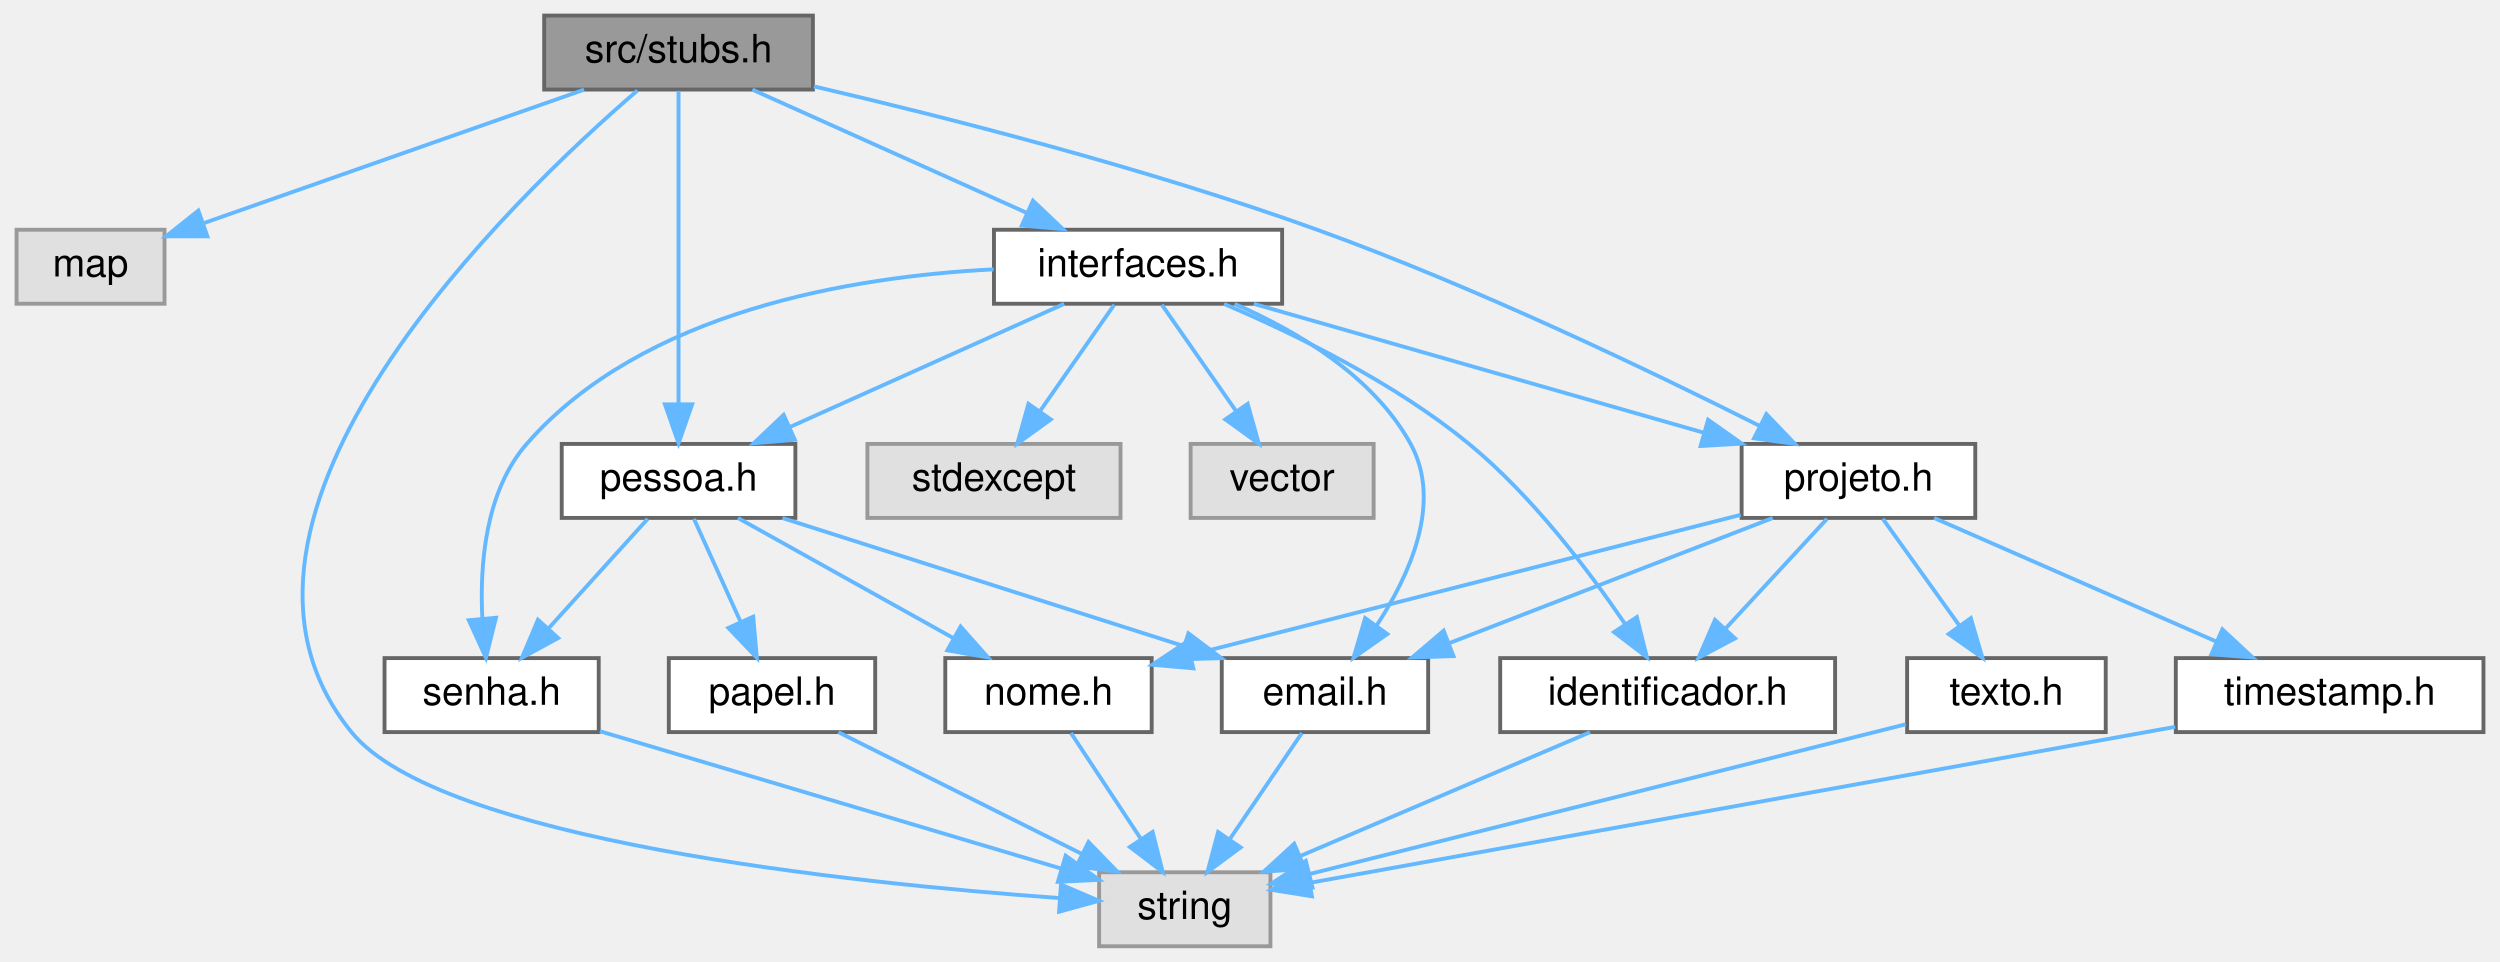
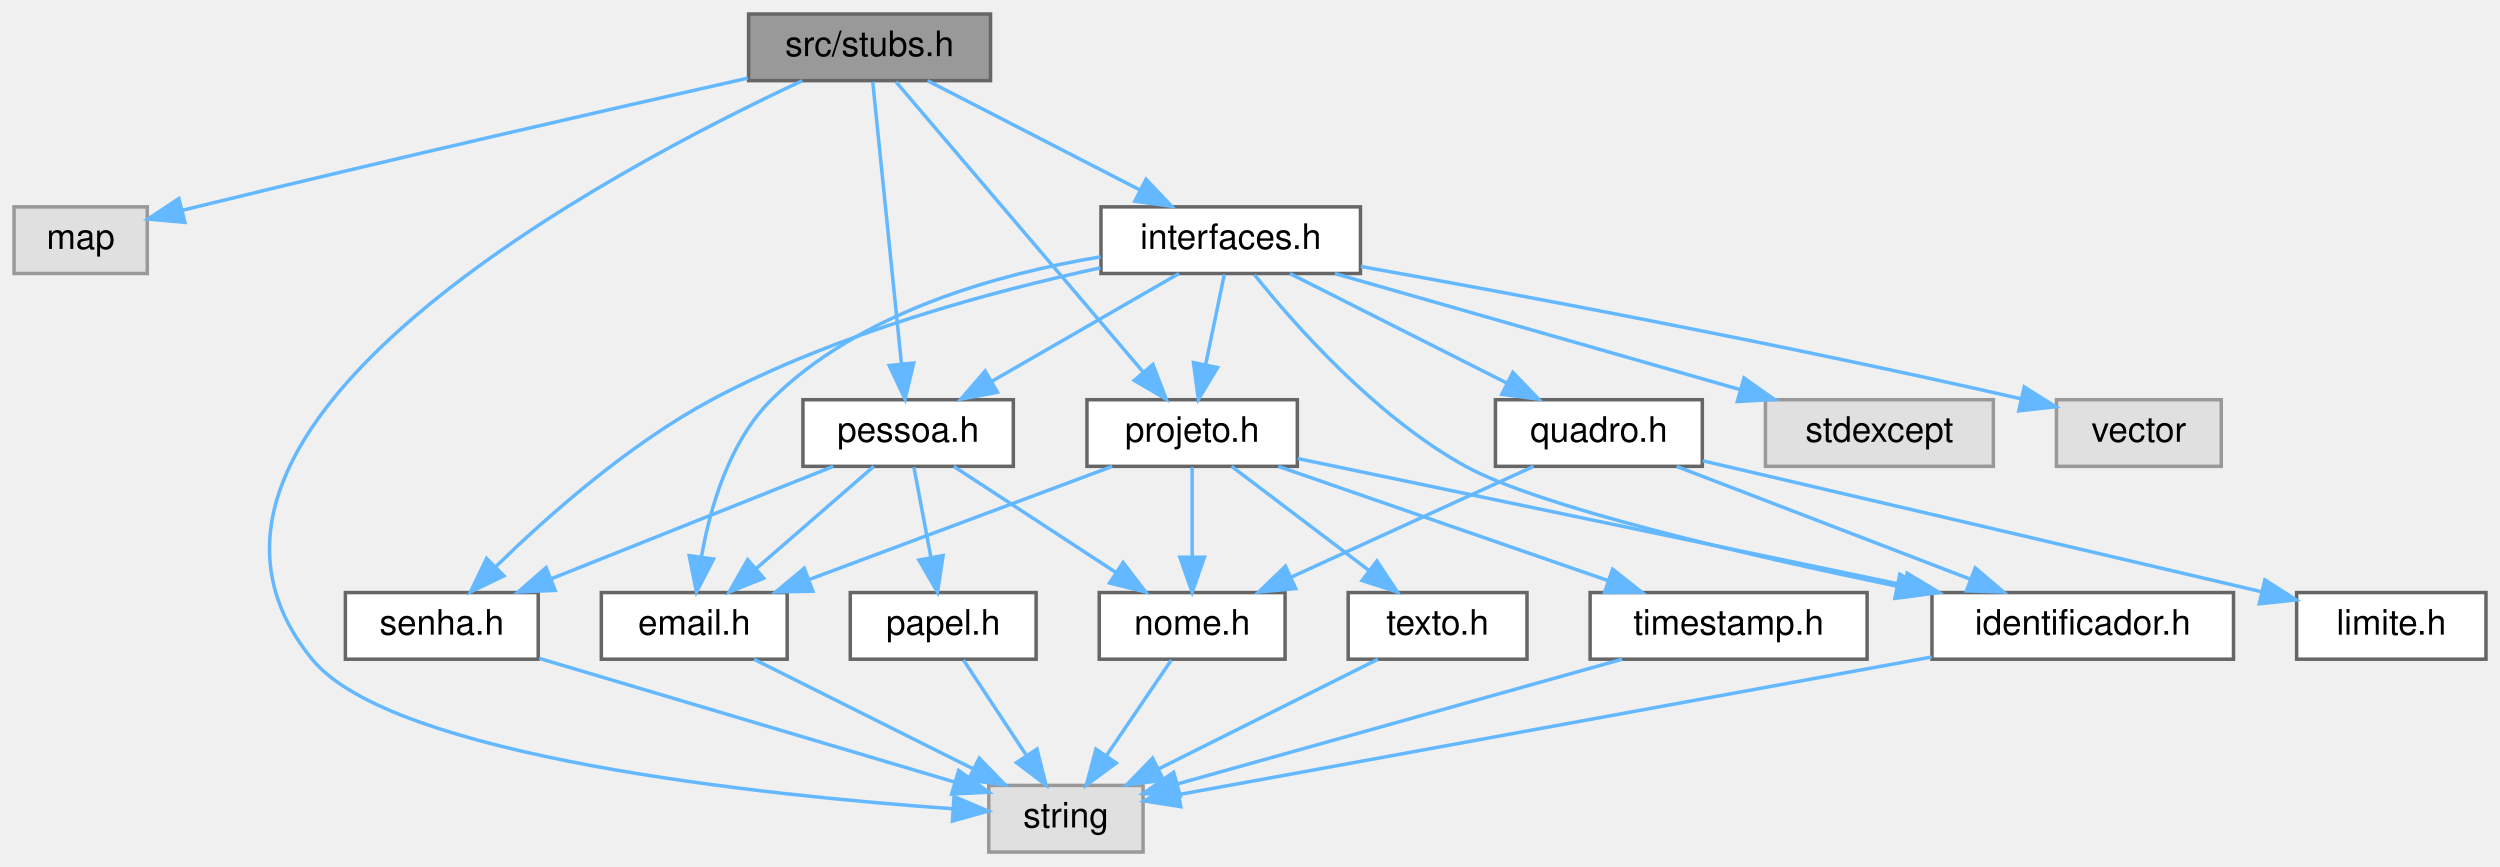
- <svg xmlns="http://www.w3.org/2000/svg" xmlns:xlink="http://www.w3.org/1999/xlink" width="642pt" height="247pt" viewBox="0.00 0.00 641.50 247.00">
+ <svg xmlns="http://www.w3.org/2000/svg" xmlns:xlink="http://www.w3.org/1999/xlink" width="713pt" height="247pt" viewBox="0.00 0.00 713.00 247.00">
  <g id="graph0" class="graph" transform="scale(1 1) rotate(0) translate(4 243)">
    <g id="Node000001" class="node">
      <g id="a_Node000001">
        <a xlink:title=" ">
-           <polygon fill="#999999" stroke="#666666" points="204.5,-239 135.5,-239 135.5,-220 204.5,-220 204.5,-239" />
-           <text text-anchor="middle" x="170" y="-227" font-family="Helvetica,sans-Serif" font-size="10.00">src/stubs.h</text>
+           <polygon fill="#999999" stroke="#666666" points="278.5,-239 209.5,-239 209.5,-220 278.5,-220 278.5,-239" />
+           <text text-anchor="middle" x="244" y="-227" font-family="Helvetica,sans-Serif" font-size="10.00">src/stubs.h</text>
        </a>
      </g>
    </g>
    <g id="Node000002" class="node">
      <g id="a_Node000002">
        <a xlink:title=" ">
          <polygon fill="#e0e0e0" stroke="#999999" points="38,-184 0,-184 0,-165 38,-165 38,-184" />
          <text text-anchor="middle" x="19" y="-172" font-family="Helvetica,sans-Serif" font-size="10.00">map</text>
        </a>
      </g>
    </g>
    <g id="edge1_Node000001_Node000002" class="edge">
      <g id="a_edge1_Node000001_Node000002">
        <a xlink:title=" ">
-           <path fill="none" stroke="#63b8ff" d="M145.74,-219.98C119.16,-210.65 76.53,-195.69 48.15,-185.73" />
-           <polygon fill="#63b8ff" stroke="#63b8ff" points="49,-182.32 38.4,-182.31 46.68,-188.92 49,-182.32" />
+           <path fill="none" stroke="#63b8ff" d="M209.25,-220.71C170.75,-212.02 106.84,-197.42 52,-184 50.74,-183.69 49.45,-183.37 48.15,-183.05" />
+           <polygon fill="#63b8ff" stroke="#63b8ff" points="48.73,-179.59 38.18,-180.52 47.01,-186.37 48.73,-179.59" />
        </a>
      </g>
    </g>
    <g id="Node000003" class="node">
      <g id="a_Node000003">
        <a xlink:title=" ">
          <polygon fill="#e0e0e0" stroke="#999999" points="322,-19 278,-19 278,0 322,0 322,-19" />
          <text text-anchor="middle" x="300" y="-7" font-family="Helvetica,sans-Serif" font-size="10.00">string</text>
        </a>
      </g>
    </g>
    <g id="edge2_Node000001_Node000003" class="edge">
      <g id="a_edge2_Node000001_Node000003">
        <a xlink:title=" ">
-           <path fill="none" stroke="#63b8ff" d="M159.44,-219.76C128.22,-192.9 41.23,-110.04 86,-55 108.56,-27.26 213.86,-16.25 267.87,-12.37" />
-           <polygon fill="#63b8ff" stroke="#63b8ff" points="268.2,-15.85 277.94,-11.68 267.73,-8.87 268.2,-15.85" />
+           <path fill="none" stroke="#63b8ff" d="M224.82,-219.98C171.85,-195.31 30.96,-121.38 85,-55 107.68,-27.15 213.46,-16.19 267.72,-12.34" />
+           <polygon fill="#63b8ff" stroke="#63b8ff" points="268.1,-15.83 277.84,-11.67 267.63,-8.84 268.1,-15.83" />
        </a>
      </g>
    </g>
    <g id="Node000004" class="node">
      <g id="a_Node000004">
        <a xlink:href="interfaces_8h.html" target="_top" xlink:title=" ">
-           <polygon fill="white" stroke="#666666" points="325,-184 251,-184 251,-165 325,-165 325,-184" />
-           <text text-anchor="middle" x="288" y="-172" font-family="Helvetica,sans-Serif" font-size="10.00">interfaces.h</text>
+           <polygon fill="white" stroke="#666666" points="384,-184 310,-184 310,-165 384,-165 384,-184" />
+           <text text-anchor="middle" x="347" y="-172" font-family="Helvetica,sans-Serif" font-size="10.00">interfaces.h</text>
        </a>
      </g>
    </g>
    <g id="edge3_Node000001_Node000004" class="edge">
      <g id="a_edge3_Node000001_Node000004">
        <a xlink:title=" ">
-           <path fill="none" stroke="#63b8ff" d="M188.96,-219.98C208.03,-211.42 237.66,-198.11 259.55,-188.28" />
-           <polygon fill="#63b8ff" stroke="#63b8ff" points="261.01,-191.46 268.7,-184.17 258.14,-185.07 261.01,-191.46" />
+           <path fill="none" stroke="#63b8ff" d="M260.55,-219.98C276.89,-211.57 302.13,-198.59 321.13,-188.81" />
+           <polygon fill="#63b8ff" stroke="#63b8ff" points="322.86,-191.86 330.15,-184.17 319.66,-185.63 322.86,-191.86" />
        </a>
      </g>
    </g>
    <g id="Node000007" class="node">
      <g id="a_Node000007">
        <a xlink:href="pessoa_8h.html" target="_top" xlink:title=" ">
-           <polygon fill="white" stroke="#666666" points="200,-129 140,-129 140,-110 200,-110 200,-129" />
-           <text text-anchor="middle" x="170" y="-117" font-family="Helvetica,sans-Serif" font-size="10.00">pessoa.h</text>
-         </a>
-       </g>
-     </g>
-     <g id="edge27_Node000001_Node000007" class="edge">
-       <g id="a_edge27_Node000001_Node000007">
-         <a xlink:title=" ">
-           <path fill="none" stroke="#63b8ff" d="M170,-219.66C170,-202.17 170,-162.8 170,-139.27" />
-           <polygon fill="#63b8ff" stroke="#63b8ff" points="173.5,-139.16 170,-129.16 166.5,-139.16 173.5,-139.16" />
+           <polygon fill="white" stroke="#666666" points="285,-129 225,-129 225,-110 285,-110 285,-129" />
+           <text text-anchor="middle" x="255" y="-117" font-family="Helvetica,sans-Serif" font-size="10.00">pessoa.h</text>
+         </a>
+       </g>
+     </g>
+     <g id="edge31_Node000001_Node000007" class="edge">
+       <g id="a_edge31_Node000001_Node000007">
+         <a xlink:title=" ">
+           <path fill="none" stroke="#63b8ff" d="M244.9,-219.66C246.68,-202.17 250.69,-162.8 253.09,-139.27" />
+           <polygon fill="#63b8ff" stroke="#63b8ff" points="256.59,-139.46 254.12,-129.16 249.62,-138.75 256.59,-139.46" />
        </a>
      </g>
    </g>
    <g id="Node000010" class="node">
      <g id="a_Node000010">
        <a xlink:href="projeto_8h.html" target="_top" xlink:title=" ">
-           <polygon fill="white" stroke="#666666" points="503,-129 443,-129 443,-110 503,-110 503,-129" />
-           <text text-anchor="middle" x="473" y="-117" font-family="Helvetica,sans-Serif" font-size="10.00">projeto.h</text>
-         </a>
-       </g>
-     </g>
-     <g id="edge28_Node000001_Node000010" class="edge">
-       <g id="a_edge28_Node000001_Node000010">
-         <a xlink:title=" ">
-           <path fill="none" stroke="#63b8ff" d="M204.75,-220.82C238.3,-213 290.3,-199.79 334,-184 374.85,-169.24 420.29,-147.39 447.75,-133.56" />
-           <polygon fill="#63b8ff" stroke="#63b8ff" points="449.35,-136.67 456.68,-129.02 446.18,-130.43 449.35,-136.67" />
+           <polygon fill="white" stroke="#666666" points="366,-129 306,-129 306,-110 366,-110 366,-129" />
+           <text text-anchor="middle" x="336" y="-117" font-family="Helvetica,sans-Serif" font-size="10.00">projeto.h</text>
+         </a>
+       </g>
+     </g>
+     <g id="edge32_Node000001_Node000010" class="edge">
+       <g id="a_edge32_Node000001_Node000010">
+         <a xlink:title=" ">
+           <path fill="none" stroke="#63b8ff" d="M251.53,-219.66C266.9,-201.61 302.12,-160.28 321.88,-137.08" />
+           <polygon fill="#63b8ff" stroke="#63b8ff" points="324.8,-139.04 328.62,-129.16 319.48,-134.5 324.8,-139.04" />
        </a>
      </g>
    </g>
    <g id="Node000005" class="node">
      <g id="a_Node000005">
        <a xlink:href="email_8h.html" target="_top" xlink:title=" ">
-           <polygon fill="white" stroke="#666666" points="362.5,-74 309.5,-74 309.5,-55 362.5,-55 362.5,-74" />
-           <text text-anchor="middle" x="336" y="-62" font-family="Helvetica,sans-Serif" font-size="10.00">email.h</text>
+           <polygon fill="white" stroke="#666666" points="220.5,-74 167.5,-74 167.5,-55 220.5,-55 220.5,-74" />
+           <text text-anchor="middle" x="194" y="-62" font-family="Helvetica,sans-Serif" font-size="10.00">email.h</text>
        </a>
      </g>
    </g>
    <g id="edge4_Node000004_Node000005" class="edge">
      <g id="a_edge4_Node000004_Node000005">
        <a xlink:title=" ">
-           <path fill="none" stroke="#63b8ff" d="M312.81,-164.95C328.84,-157.99 348.43,-146.42 358,-129 366.21,-114.04 357.86,-95.45 349.19,-82.26" />
-           <polygon fill="#63b8ff" stroke="#63b8ff" points="352.01,-80.18 343.34,-74.1 346.32,-84.27 352.01,-80.18" />
+           <path fill="none" stroke="#63b8ff" d="M309.89,-169.75C280.79,-164.94 241.13,-153.98 216,-129 203.99,-117.06 198.52,-98.24 196.04,-84.18" />
+           <polygon fill="#63b8ff" stroke="#63b8ff" points="199.49,-83.56 194.63,-74.15 192.56,-84.54 199.49,-83.56" />
        </a>
      </g>
    </g>
    <g id="Node000006" class="node">
      <g id="a_Node000006">
        <a xlink:href="senha_8h.html" target="_top" xlink:title=" ">
          <polygon fill="white" stroke="#666666" points="149.5,-74 94.5,-74 94.5,-55 149.5,-55 149.5,-74" />
          <text text-anchor="middle" x="122" y="-62" font-family="Helvetica,sans-Serif" font-size="10.00">senha.h</text>
        </a>
      </g>
    </g>
    <g id="edge6_Node000004_Node000006" class="edge">
      <g id="a_edge6_Node000004_Node000006">
        <a xlink:title=" ">
-           <path fill="none" stroke="#63b8ff" d="M250.9,-173.83C214.69,-171.99 160.81,-163.15 131,-129 120.37,-116.82 118.9,-98.03 119.62,-84.05" />
-           <polygon fill="#63b8ff" stroke="#63b8ff" points="123.11,-84.36 120.54,-74.08 116.14,-83.72 123.11,-84.36" />
+           <path fill="none" stroke="#63b8ff" d="M309.84,-166.62C278.91,-159.91 234.38,-147.91 199,-129 175.28,-116.32 152.01,-95.67 137.37,-81.37" />
+           <polygon fill="#63b8ff" stroke="#63b8ff" points="139.72,-78.77 130.17,-74.18 134.77,-83.72 139.72,-78.77" />
        </a>
      </g>
    </g>
    <g id="edge8_Node000004_Node000007" class="edge">
      <g id="a_edge8_Node000004_Node000007">
        <a xlink:title=" ">
-           <path fill="none" stroke="#63b8ff" d="M269.04,-164.98C249.97,-156.42 220.34,-143.11 198.45,-133.28" />
-           <polygon fill="#63b8ff" stroke="#63b8ff" points="199.86,-130.07 189.3,-129.17 196.99,-136.46 199.86,-130.07" />
+           <path fill="none" stroke="#63b8ff" d="M332.22,-164.98C317.82,-156.69 295.69,-143.94 278.81,-134.22" />
+           <polygon fill="#63b8ff" stroke="#63b8ff" points="280.46,-131.13 270.05,-129.17 276.97,-137.19 280.46,-131.13" />
        </a>
      </g>
    </g>
    <g id="edge15_Node000004_Node000010" class="edge">
      <g id="a_edge15_Node000004_Node000010">
        <a xlink:title=" ">
-           <path fill="none" stroke="#63b8ff" d="M317.72,-164.98C349.05,-156.01 398.57,-141.82 433.24,-131.89" />
-           <polygon fill="#63b8ff" stroke="#63b8ff" points="434.39,-135.2 443.04,-129.08 432.47,-128.47 434.39,-135.2" />
+           <path fill="none" stroke="#63b8ff" d="M345.18,-164.75C343.74,-157.8 341.68,-147.85 339.87,-139.13" />
+           <polygon fill="#63b8ff" stroke="#63b8ff" points="343.24,-138.17 337.78,-129.09 336.39,-139.59 343.24,-138.17" />
        </a>
      </g>
    </g>
    <g id="Node000011" class="node">
      <g id="a_Node000011">
        <a xlink:href="identificador_8h.html" target="_top" xlink:title=" ">
-           <polygon fill="white" stroke="#666666" points="467,-74 381,-74 381,-55 467,-55 467,-74" />
-           <text text-anchor="middle" x="424" y="-62" font-family="Helvetica,sans-Serif" font-size="10.00">identificador.h</text>
-         </a>
-       </g>
-     </g>
-     <g id="edge24_Node000004_Node000011" class="edge">
-       <g id="a_edge24_Node000004_Node000011">
-         <a xlink:title=" ">
-           <path fill="none" stroke="#63b8ff" d="M310.09,-164.94C328.18,-157.25 353.83,-144.76 373,-129 389.15,-115.72 403.66,-96.59 413.03,-82.81" />
-           <polygon fill="#63b8ff" stroke="#63b8ff" points="416.09,-84.53 418.66,-74.25 410.24,-80.68 416.09,-84.53" />
+           <polygon fill="white" stroke="#666666" points="633,-74 547,-74 547,-55 633,-55 633,-74" />
+           <text text-anchor="middle" x="590" y="-62" font-family="Helvetica,sans-Serif" font-size="10.00">identificador.h</text>
+         </a>
+       </g>
+     </g>
+     <g id="edge28_Node000004_Node000011" class="edge">
+       <g id="a_edge28_Node000004_Node000011">
+         <a xlink:title=" ">
+           <path fill="none" stroke="#63b8ff" d="M353.79,-164.63C364.86,-150.8 388.17,-124.22 414,-110 435.01,-98.44 493.21,-84.9 536.98,-75.82" />
+           <polygon fill="#63b8ff" stroke="#63b8ff" points="537.83,-79.22 546.92,-73.78 536.42,-72.36 537.83,-79.22" />
        </a>
      </g>
    </g>
    <g id="Node000014" class="node">
      <g id="a_Node000014">
-         <a xlink:title=" ">
-           <polygon fill="#e0e0e0" stroke="#999999" points="283.5,-129 218.5,-129 218.5,-110 283.5,-110 283.5,-129" />
-           <text text-anchor="middle" x="251" y="-117" font-family="Helvetica,sans-Serif" font-size="10.00">stdexcept</text>
-         </a>
-       </g>
-     </g>
-     <g id="edge25_Node000004_Node000014" class="edge">
-       <g id="a_edge25_Node000004_Node000014">
-         <a xlink:title=" ">
-           <path fill="none" stroke="#63b8ff" d="M281.89,-164.75C276.72,-157.34 269.15,-146.5 262.81,-137.41" />
-           <polygon fill="#63b8ff" stroke="#63b8ff" points="265.59,-135.29 257,-129.09 259.85,-139.29 265.59,-135.29" />
-         </a>
-       </g>
-     </g>
-     <g id="Node000015" class="node">
-       <g id="a_Node000015">
-         <a xlink:title=" ">
-           <polygon fill="#e0e0e0" stroke="#999999" points="348.5,-129 301.5,-129 301.5,-110 348.5,-110 348.5,-129" />
-           <text text-anchor="middle" x="325" y="-117" font-family="Helvetica,sans-Serif" font-size="10.00">vector</text>
-         </a>
-       </g>
-     </g>
-     <g id="edge26_Node000004_Node000015" class="edge">
-       <g id="a_edge26_Node000004_Node000015">
-         <a xlink:title=" ">
-           <path fill="none" stroke="#63b8ff" d="M294.11,-164.75C299.28,-157.34 306.85,-146.5 313.19,-137.41" />
-           <polygon fill="#63b8ff" stroke="#63b8ff" points="316.15,-139.29 319,-129.09 310.41,-135.29 316.15,-139.29" />
+         <a xlink:href="quadro_8h.html" target="_top" xlink:title=" ">
+           <polygon fill="white" stroke="#666666" points="481.5,-129 422.5,-129 422.5,-110 481.5,-110 481.5,-129" />
+           <text text-anchor="middle" x="452" y="-117" font-family="Helvetica,sans-Serif" font-size="10.00">quadro.h</text>
+         </a>
+       </g>
+     </g>
+     <g id="edge24_Node000004_Node000014" class="edge">
+       <g id="a_edge24_Node000004_Node000014">
+         <a xlink:title=" ">
+           <path fill="none" stroke="#63b8ff" d="M363.87,-164.98C380.61,-156.54 406.5,-143.47 425.89,-133.68" />
+           <polygon fill="#63b8ff" stroke="#63b8ff" points="427.47,-136.8 434.82,-129.17 424.32,-130.55 427.47,-136.8" />
+         </a>
+       </g>
+     </g>
+     <g id="Node000016" class="node">
+       <g id="a_Node000016">
+         <a xlink:title=" ">
+           <polygon fill="#e0e0e0" stroke="#999999" points="564.5,-129 499.5,-129 499.5,-110 564.5,-110 564.5,-129" />
+           <text text-anchor="middle" x="532" y="-117" font-family="Helvetica,sans-Serif" font-size="10.00">stdexcept</text>
+         </a>
+       </g>
+     </g>
+     <g id="edge29_Node000004_Node000016" class="edge">
+       <g id="a_edge29_Node000004_Node000016">
+         <a xlink:title=" ">
+           <path fill="none" stroke="#63b8ff" d="M376.72,-164.98C408.05,-156.01 457.57,-141.82 492.24,-131.89" />
+           <polygon fill="#63b8ff" stroke="#63b8ff" points="493.39,-135.2 502.04,-129.08 491.47,-128.47 493.39,-135.2" />
+         </a>
+       </g>
+     </g>
+     <g id="Node000017" class="node">
+       <g id="a_Node000017">
+         <a xlink:title=" ">
+           <polygon fill="#e0e0e0" stroke="#999999" points="629.5,-129 582.5,-129 582.5,-110 629.5,-110 629.5,-129" />
+           <text text-anchor="middle" x="606" y="-117" font-family="Helvetica,sans-Serif" font-size="10.00">vector</text>
+         </a>
+       </g>
+     </g>
+     <g id="edge30_Node000004_Node000017" class="edge">
+       <g id="a_edge30_Node000004_Node000017">
+         <a xlink:title=" ">
+           <path fill="none" stroke="#63b8ff" d="M384.12,-167C427.18,-159.29 500.51,-145.64 572.18,-129.31" />
+           <polygon fill="#63b8ff" stroke="#63b8ff" points="573.32,-132.64 582.28,-126.99 571.75,-125.82 573.32,-132.64" />
        </a>
      </g>
    </g>
    <g id="edge5_Node000005_Node000003" class="edge">
      <g id="a_edge5_Node000005_Node000003">
        <a xlink:title=" ">
-           <path fill="none" stroke="#63b8ff" d="M330.06,-54.75C325.02,-47.34 317.66,-36.5 311.49,-27.41" />
-           <polygon fill="#63b8ff" stroke="#63b8ff" points="314.35,-25.39 305.83,-19.09 308.56,-29.33 314.35,-25.39" />
+           <path fill="none" stroke="#63b8ff" d="M211.03,-54.98C227.93,-46.54 254.06,-33.47 273.64,-23.68" />
+           <polygon fill="#63b8ff" stroke="#63b8ff" points="275.28,-26.77 282.66,-19.17 272.15,-20.51 275.28,-26.77" />
        </a>
      </g>
    </g>
    <g id="edge7_Node000006_Node000003" class="edge">
      <g id="a_edge7_Node000006_Node000003">
        <a xlink:title=" ">
          <path fill="none" stroke="#63b8ff" d="M149.81,-55.22C181.89,-45.67 234.52,-30 268.2,-19.97" />
          <polygon fill="#63b8ff" stroke="#63b8ff" points="269.41,-23.26 278,-17.05 267.41,-16.55 269.41,-23.26" />
        </a>
      </g>
    </g>
    <g id="edge9_Node000007_Node000005" class="edge">
      <g id="a_edge9_Node000007_Node000005">
        <a xlink:title=" ">
-           <path fill="none" stroke="#63b8ff" d="M196.67,-109.98C224.62,-101.06 268.71,-86.98 299.8,-77.06" />
-           <polygon fill="#63b8ff" stroke="#63b8ff" points="300.93,-80.37 309.4,-73.99 298.8,-73.7 300.93,-80.37" />
+           <path fill="none" stroke="#63b8ff" d="M245.2,-109.98C236.18,-102.15 222.59,-90.34 211.68,-80.86" />
+           <polygon fill="#63b8ff" stroke="#63b8ff" points="213.82,-78.09 203.98,-74.17 209.23,-83.37 213.82,-78.09" />
        </a>
      </g>
    </g>
    <g id="edge12_Node000007_Node000006" class="edge">
      <g id="a_edge12_Node000007_Node000006">
        <a xlink:title=" ">
-           <path fill="none" stroke="#63b8ff" d="M162.07,-109.75C155.15,-102.11 144.93,-90.82 136.55,-81.56" />
-           <polygon fill="#63b8ff" stroke="#63b8ff" points="139.09,-79.15 129.78,-74.09 133.9,-83.85 139.09,-79.15" />
+           <path fill="none" stroke="#63b8ff" d="M233.63,-109.98C211.85,-101.3 177.84,-87.75 153.08,-77.88" />
+           <polygon fill="#63b8ff" stroke="#63b8ff" points="154.34,-74.62 143.76,-74.17 151.75,-81.12 154.34,-74.62" />
        </a>
      </g>
    </g>
    <g id="Node000008" class="node">
      <g id="a_Node000008">
        <a xlink:href="nome_8h.html" target="_top" xlink:title=" ">
-           <polygon fill="white" stroke="#666666" points="291.5,-74 238.5,-74 238.5,-55 291.5,-55 291.5,-74" />
-           <text text-anchor="middle" x="265" y="-62" font-family="Helvetica,sans-Serif" font-size="10.00">nome.h</text>
+           <polygon fill="white" stroke="#666666" points="362.5,-74 309.5,-74 309.5,-55 362.5,-55 362.5,-74" />
+           <text text-anchor="middle" x="336" y="-62" font-family="Helvetica,sans-Serif" font-size="10.00">nome.h</text>
        </a>
      </g>
    </g>
    <g id="edge10_Node000007_Node000008" class="edge">
      <g id="a_edge10_Node000007_Node000008">
        <a xlink:title=" ">
-           <path fill="none" stroke="#63b8ff" d="M185.26,-109.98C200.13,-101.69 222.98,-88.94 240.42,-79.22" />
-           <polygon fill="#63b8ff" stroke="#63b8ff" points="242.43,-82.1 249.46,-74.17 239.02,-75.99 242.43,-82.1" />
+           <path fill="none" stroke="#63b8ff" d="M268.01,-109.98C280.46,-101.84 299.46,-89.41 314.21,-79.76" />
+           <polygon fill="#63b8ff" stroke="#63b8ff" points="316.3,-82.57 322.75,-74.17 312.46,-76.72 316.3,-82.57" />
        </a>
      </g>
    </g>
    <g id="Node000009" class="node">
      <g id="a_Node000009">
        <a xlink:href="papel_8h.html" target="_top" xlink:title=" ">
-           <polygon fill="white" stroke="#666666" points="220.5,-74 167.5,-74 167.5,-55 220.5,-55 220.5,-74" />
-           <text text-anchor="middle" x="194" y="-62" font-family="Helvetica,sans-Serif" font-size="10.00">papel.h</text>
+           <polygon fill="white" stroke="#666666" points="291.5,-74 238.5,-74 238.5,-55 291.5,-55 291.5,-74" />
+           <text text-anchor="middle" x="265" y="-62" font-family="Helvetica,sans-Serif" font-size="10.00">papel.h</text>
        </a>
      </g>
    </g>
    <g id="edge13_Node000007_Node000009" class="edge">
      <g id="a_edge13_Node000007_Node000009">
        <a xlink:title=" ">
-           <path fill="none" stroke="#63b8ff" d="M173.96,-109.75C177.21,-102.57 181.92,-92.18 185.95,-83.27" />
-           <polygon fill="#63b8ff" stroke="#63b8ff" points="189.17,-84.64 190.11,-74.09 182.8,-81.75 189.17,-84.64" />
+           <path fill="none" stroke="#63b8ff" d="M256.65,-109.75C257.96,-102.8 259.84,-92.85 261.48,-84.13" />
+           <polygon fill="#63b8ff" stroke="#63b8ff" points="264.96,-84.56 263.38,-74.09 258.09,-83.27 264.96,-84.56" />
        </a>
      </g>
    </g>
    <g id="edge11_Node000008_Node000003" class="edge">
      <g id="a_edge11_Node000008_Node000003">
        <a xlink:title=" ">
+           <path fill="none" stroke="#63b8ff" d="M330.06,-54.75C325.02,-47.34 317.66,-36.5 311.49,-27.41" />
+           <polygon fill="#63b8ff" stroke="#63b8ff" points="314.35,-25.39 305.83,-19.09 308.56,-29.33 314.35,-25.39" />
+         </a>
+       </g>
+     </g>
+     <g id="edge14_Node000009_Node000003" class="edge">
+       <g id="a_edge14_Node000009_Node000003">
+         <a xlink:title=" ">
          <path fill="none" stroke="#63b8ff" d="M270.78,-54.75C275.62,-47.42 282.68,-36.73 288.64,-27.7" />
          <polygon fill="#63b8ff" stroke="#63b8ff" points="291.74,-29.36 294.33,-19.09 285.9,-25.5 291.74,-29.36" />
        </a>
      </g>
    </g>
-     <g id="edge14_Node000009_Node000003" class="edge">
-       <g id="a_edge14_Node000009_Node000003">
-         <a xlink:title=" ">
-           <path fill="none" stroke="#63b8ff" d="M211.03,-54.98C227.93,-46.54 254.06,-33.47 273.64,-23.68" />
-           <polygon fill="#63b8ff" stroke="#63b8ff" points="275.28,-26.77 282.66,-19.17 272.15,-20.51 275.28,-26.77" />
-         </a>
-       </g>
-     </g>
    <g id="edge16_Node000010_Node000005" class="edge">
      <g id="a_edge16_Node000010_Node000005">
        <a xlink:title=" ">
-           <path fill="none" stroke="#63b8ff" d="M450.99,-109.98C428.55,-101.3 393.52,-87.75 368.01,-77.88" />
-           <polygon fill="#63b8ff" stroke="#63b8ff" points="369,-74.51 358.41,-74.17 366.48,-81.04 369,-74.51" />
+           <path fill="none" stroke="#63b8ff" d="M313.19,-109.98C289.83,-101.27 253.3,-87.63 226.83,-77.75" />
+           <polygon fill="#63b8ff" stroke="#63b8ff" points="227.82,-74.39 217.23,-74.17 225.37,-80.95 227.82,-74.39" />
        </a>
      </g>
    </g>
    <g id="edge19_Node000010_Node000008" class="edge">
      <g id="a_edge19_Node000010_Node000008">
        <a xlink:title=" ">
-           <path fill="none" stroke="#63b8ff" d="M442.76,-110.79C405.34,-101.26 341.68,-85.04 301.56,-74.82" />
-           <polygon fill="#63b8ff" stroke="#63b8ff" points="302.2,-71.37 291.65,-72.29 300.48,-78.15 302.2,-71.37" />
+           <path fill="none" stroke="#63b8ff" d="M336,-109.75C336,-102.8 336,-92.85 336,-84.13" />
+           <polygon fill="#63b8ff" stroke="#63b8ff" points="339.5,-84.09 336,-74.09 332.5,-84.09 339.5,-84.09" />
        </a>
      </g>
    </g>
    <g id="edge17_Node000010_Node000011" class="edge">
      <g id="a_edge17_Node000010_Node000011">
        <a xlink:title=" ">
-           <path fill="none" stroke="#63b8ff" d="M464.91,-109.75C457.84,-102.11 447.41,-90.82 438.85,-81.56" />
-           <polygon fill="#63b8ff" stroke="#63b8ff" points="441.3,-79.06 431.94,-74.09 436.16,-83.81 441.3,-79.06" />
+           <path fill="none" stroke="#63b8ff" d="M366.13,-112.21C408.76,-103.32 487.23,-86.94 539.02,-76.14" />
+           <polygon fill="#63b8ff" stroke="#63b8ff" points="539.93,-79.52 549,-74.05 538.5,-72.67 539.93,-79.52" />
        </a>
      </g>
    </g>
    <g id="Node000012" class="node">
      <g id="a_Node000012">
        <a xlink:href="texto_8h.html" target="_top" xlink:title=" ">
-           <polygon fill="white" stroke="#666666" points="536.5,-74 485.5,-74 485.5,-55 536.5,-55 536.5,-74" />
-           <text text-anchor="middle" x="511" y="-62" font-family="Helvetica,sans-Serif" font-size="10.00">texto.h</text>
+           <polygon fill="white" stroke="#666666" points="431.5,-74 380.5,-74 380.5,-55 431.5,-55 431.5,-74" />
+           <text text-anchor="middle" x="406" y="-62" font-family="Helvetica,sans-Serif" font-size="10.00">texto.h</text>
        </a>
      </g>
    </g>
    <g id="edge20_Node000010_Node000012" class="edge">
      <g id="a_edge20_Node000010_Node000012">
        <a xlink:title=" ">
-           <path fill="none" stroke="#63b8ff" d="M479.27,-109.75C484.59,-102.34 492.36,-91.5 498.88,-82.41" />
-           <polygon fill="#63b8ff" stroke="#63b8ff" points="501.86,-84.26 504.84,-74.09 496.17,-80.18 501.86,-84.26" />
+           <path fill="none" stroke="#63b8ff" d="M347.25,-109.98C357.8,-102 373.8,-89.88 386.44,-80.31" />
+           <polygon fill="#63b8ff" stroke="#63b8ff" points="388.69,-83 394.55,-74.17 384.46,-77.42 388.69,-83" />
        </a>
      </g>
    </g>
    <g id="Node000013" class="node">
      <g id="a_Node000013">
        <a xlink:href="timestamp_8h.html" target="_top" xlink:title=" ">
-           <polygon fill="white" stroke="#666666" points="633.5,-74 554.5,-74 554.5,-55 633.5,-55 633.5,-74" />
-           <text text-anchor="middle" x="594" y="-62" font-family="Helvetica,sans-Serif" font-size="10.00">timestamp.h</text>
+           <polygon fill="white" stroke="#666666" points="528.5,-74 449.5,-74 449.5,-55 528.5,-55 528.5,-74" />
+           <text text-anchor="middle" x="489" y="-62" font-family="Helvetica,sans-Serif" font-size="10.00">timestamp.h</text>
        </a>
      </g>
    </g>
    <g id="edge22_Node000010_Node000013" class="edge">
      <g id="a_edge22_Node000010_Node000013">
        <a xlink:title=" ">
-           <path fill="none" stroke="#63b8ff" d="M492.44,-109.98C511.99,-101.42 542.38,-88.11 564.82,-78.28" />
-           <polygon fill="#63b8ff" stroke="#63b8ff" points="566.45,-81.39 574.21,-74.17 563.64,-74.98 566.45,-81.39" />
+           <path fill="none" stroke="#63b8ff" d="M360.58,-109.98C386.05,-101.16 426.04,-87.31 454.63,-77.41" />
+           <polygon fill="#63b8ff" stroke="#63b8ff" points="455.92,-80.66 464.23,-74.08 453.63,-74.05 455.92,-80.66" />
        </a>
      </g>
    </g>
    <g id="edge18_Node000011_Node000003" class="edge">
      <g id="a_edge18_Node000011_Node000003">
        <a xlink:title=" ">
-           <path fill="none" stroke="#63b8ff" d="M404.08,-54.98C383.95,-46.38 352.62,-32.99 329.59,-23.15" />
-           <polygon fill="#63b8ff" stroke="#63b8ff" points="330.86,-19.88 320.29,-19.17 328.1,-26.32 330.86,-19.88" />
+           <path fill="none" stroke="#63b8ff" d="M546.9,-55.62C488.29,-44.91 384.79,-26 332.37,-16.42" />
+           <polygon fill="#63b8ff" stroke="#63b8ff" points="332.76,-12.93 322.29,-14.57 331.5,-19.81 332.76,-12.93" />
        </a>
      </g>
    </g>
    <g id="edge21_Node000012_Node000003" class="edge">
      <g id="a_edge21_Node000012_Node000003">
        <a xlink:title=" ">
-           <path fill="none" stroke="#63b8ff" d="M485.13,-57C446.58,-47.32 374.11,-29.12 332.19,-18.59" />
-           <polygon fill="#63b8ff" stroke="#63b8ff" points="332.78,-15.13 322.23,-16.08 331.08,-21.92 332.78,-15.13" />
+           <path fill="none" stroke="#63b8ff" d="M388.97,-54.98C372.07,-46.54 345.94,-33.47 326.36,-23.68" />
+           <polygon fill="#63b8ff" stroke="#63b8ff" points="327.85,-20.51 317.34,-19.17 324.72,-26.77 327.85,-20.51" />
        </a>
      </g>
    </g>
    <g id="edge23_Node000013_Node000003" class="edge">
      <g id="a_edge23_Node000013_Node000003">
        <a xlink:title=" ">
-           <path fill="none" stroke="#63b8ff" d="M554.35,-56.35C495.57,-45.76 386.45,-26.08 332.26,-16.32" />
-           <polygon fill="#63b8ff" stroke="#63b8ff" points="332.65,-12.83 322.19,-14.5 331.41,-19.72 332.65,-12.83" />
+           <path fill="none" stroke="#63b8ff" d="M458.63,-54.98C423.87,-45.24 367.19,-29.34 331.83,-19.43" />
+           <polygon fill="#63b8ff" stroke="#63b8ff" points="332.6,-16.01 322.02,-16.68 330.71,-22.75 332.6,-16.01" />
+         </a>
+       </g>
+     </g>
+     <g id="edge26_Node000014_Node000008" class="edge">
+       <g id="a_edge26_Node000014_Node000008">
+         <a xlink:title=" ">
+           <path fill="none" stroke="#63b8ff" d="M433.36,-109.98C414.7,-101.46 385.75,-88.23 364.26,-78.41" />
+           <polygon fill="#63b8ff" stroke="#63b8ff" points="365.53,-75.14 354.98,-74.17 362.62,-81.51 365.53,-75.14" />
+         </a>
+       </g>
+     </g>
+     <g id="edge25_Node000014_Node000011" class="edge">
+       <g id="a_edge25_Node000014_Node000011">
+         <a xlink:title=" ">
+           <path fill="none" stroke="#63b8ff" d="M474.17,-109.98C496.77,-101.3 532.06,-87.75 557.75,-77.88" />
+           <polygon fill="#63b8ff" stroke="#63b8ff" points="559.34,-81.02 567.42,-74.17 556.83,-74.49 559.34,-81.02" />
+         </a>
+       </g>
+     </g>
+     <g id="Node000015" class="node">
+       <g id="a_Node000015">
+         <a xlink:href="limite_8h.html" target="_top" xlink:title=" ">
+           <polygon fill="white" stroke="#666666" points="705,-74 651,-74 651,-55 705,-55 705,-74" />
+           <text text-anchor="middle" x="678" y="-62" font-family="Helvetica,sans-Serif" font-size="10.00">limite.h</text>
+         </a>
+       </g>
+     </g>
+     <g id="edge27_Node000014_Node000015" class="edge">
+       <g id="a_edge27_Node000014_Node000015">
+         <a xlink:title=" ">
+           <path fill="none" stroke="#63b8ff" d="M481.62,-111.58C517.11,-103.29 578.62,-88.9 640.88,-74.26" />
+           <polygon fill="#63b8ff" stroke="#63b8ff" points="641.94,-77.61 650.87,-71.91 640.34,-70.79 641.94,-77.61" />
        </a>
      </g>
    </g>
  </g>
</svg>
